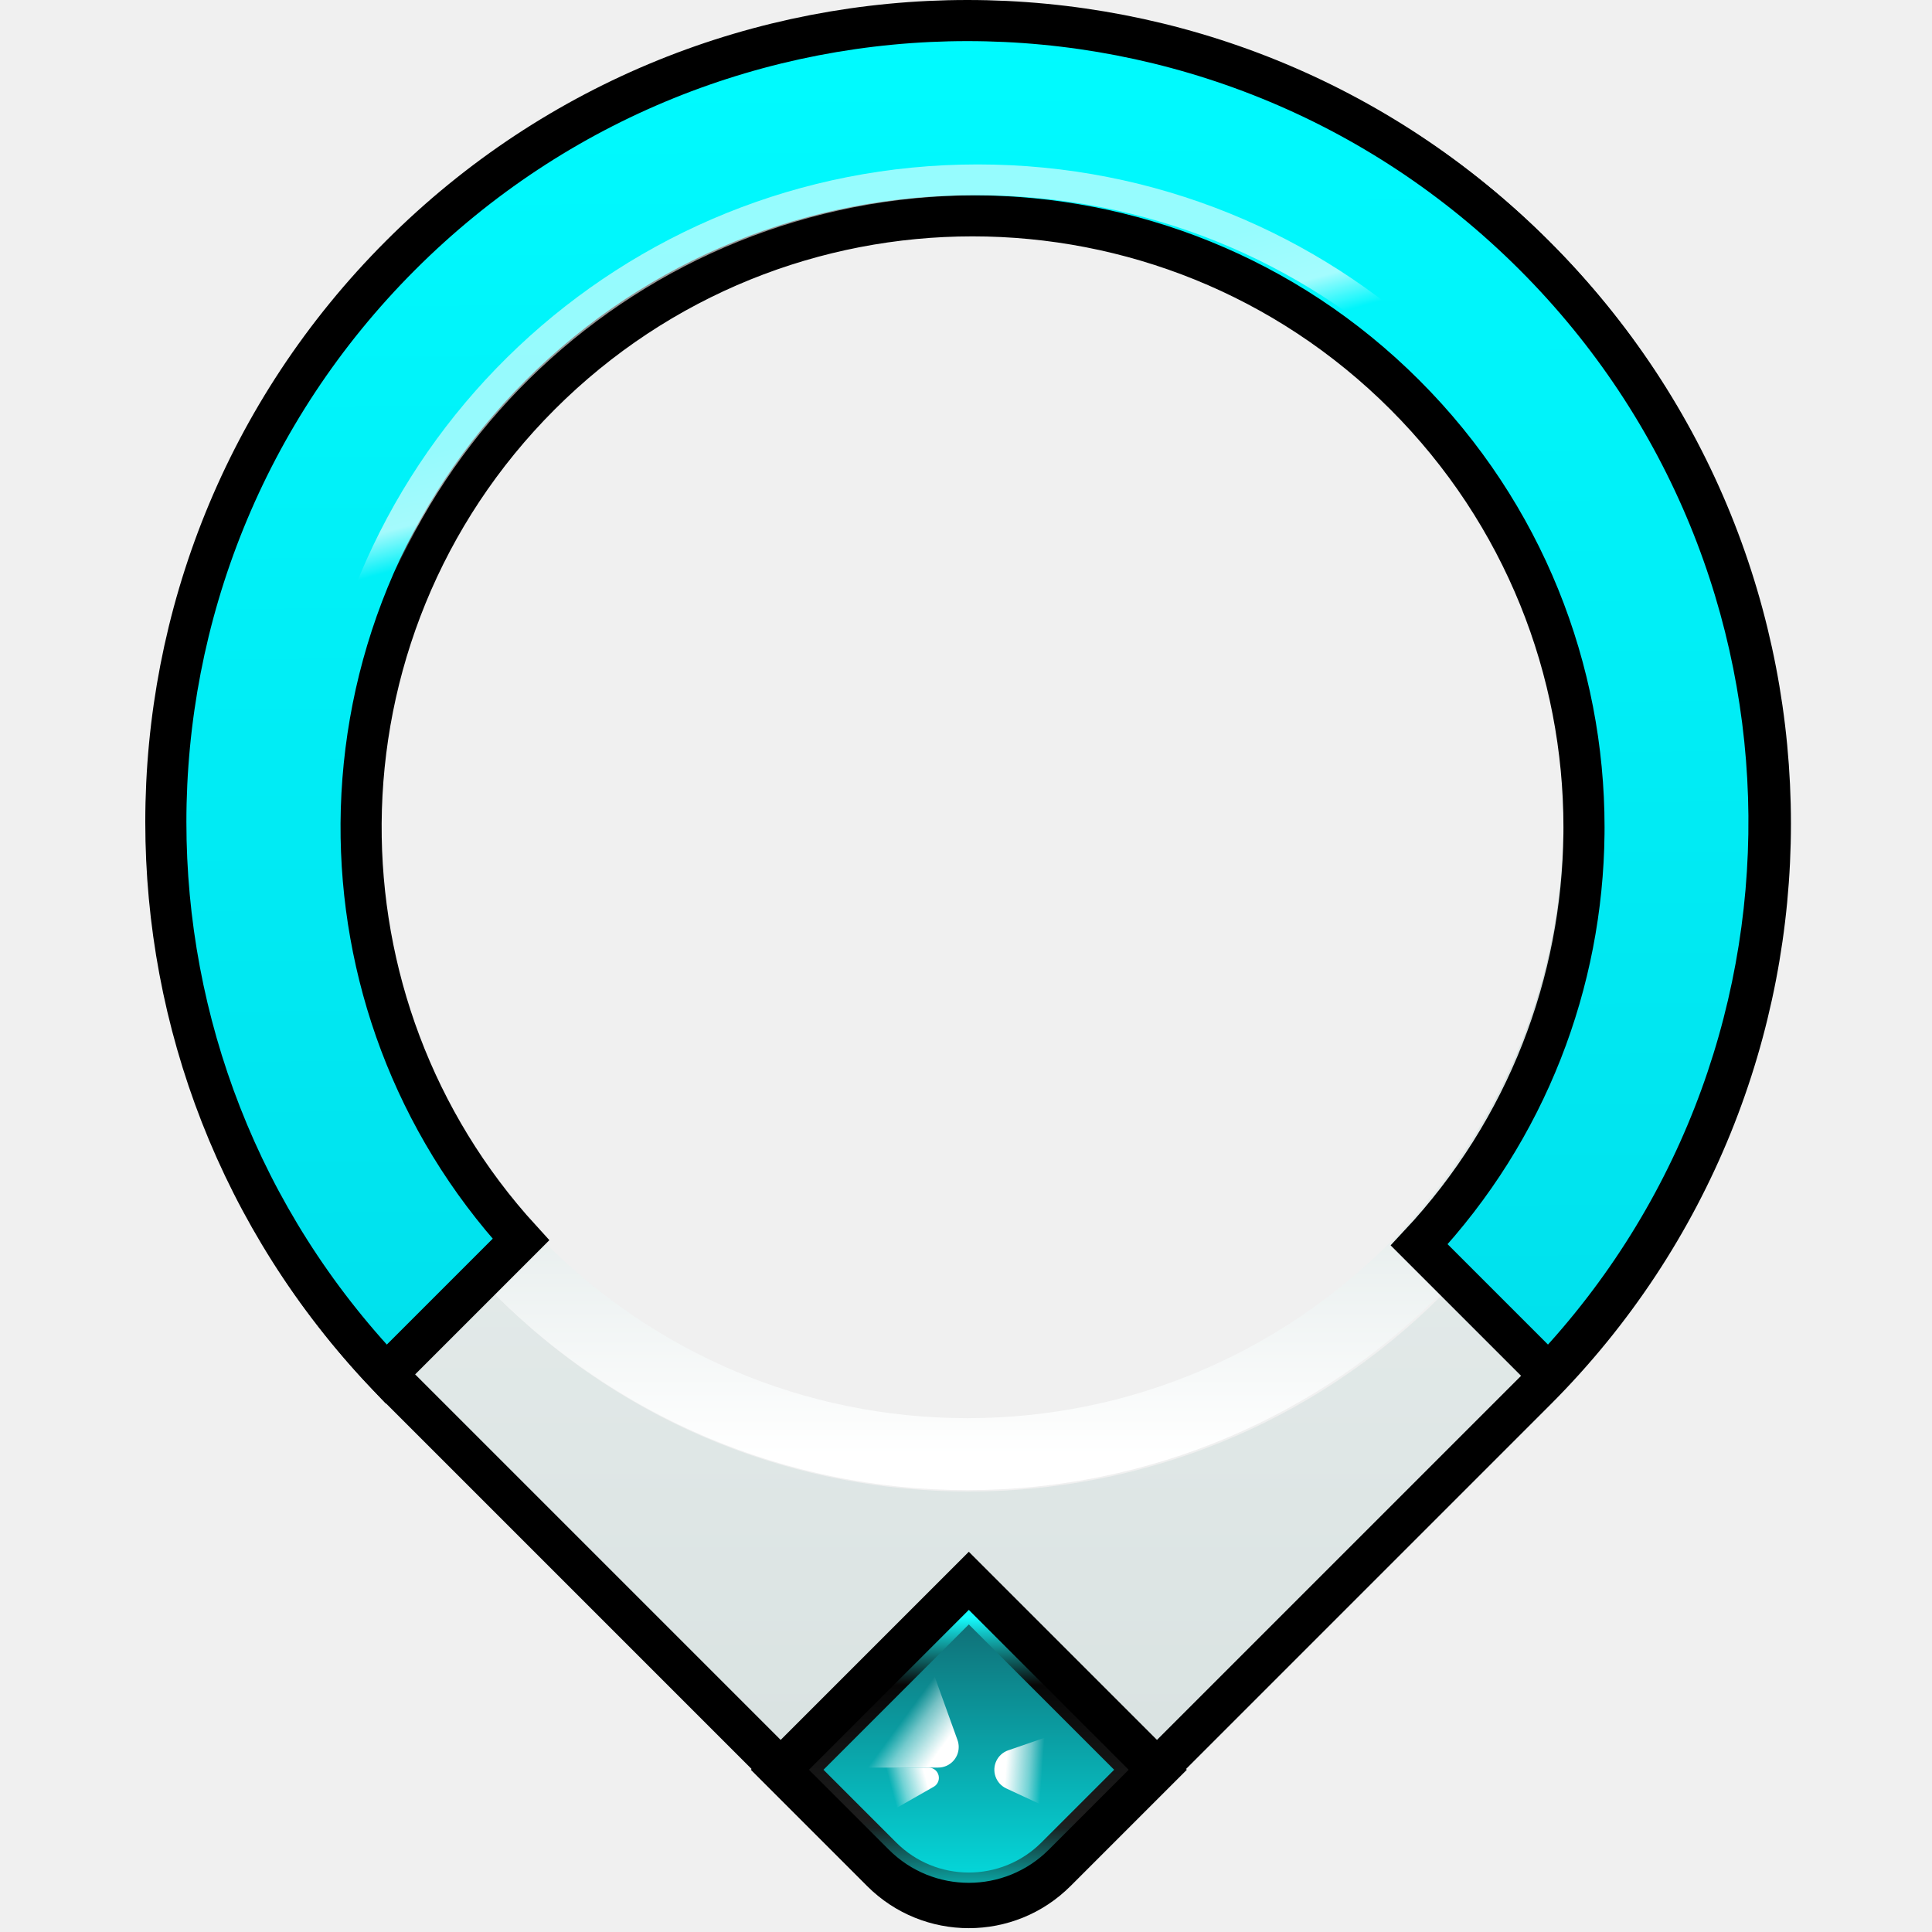
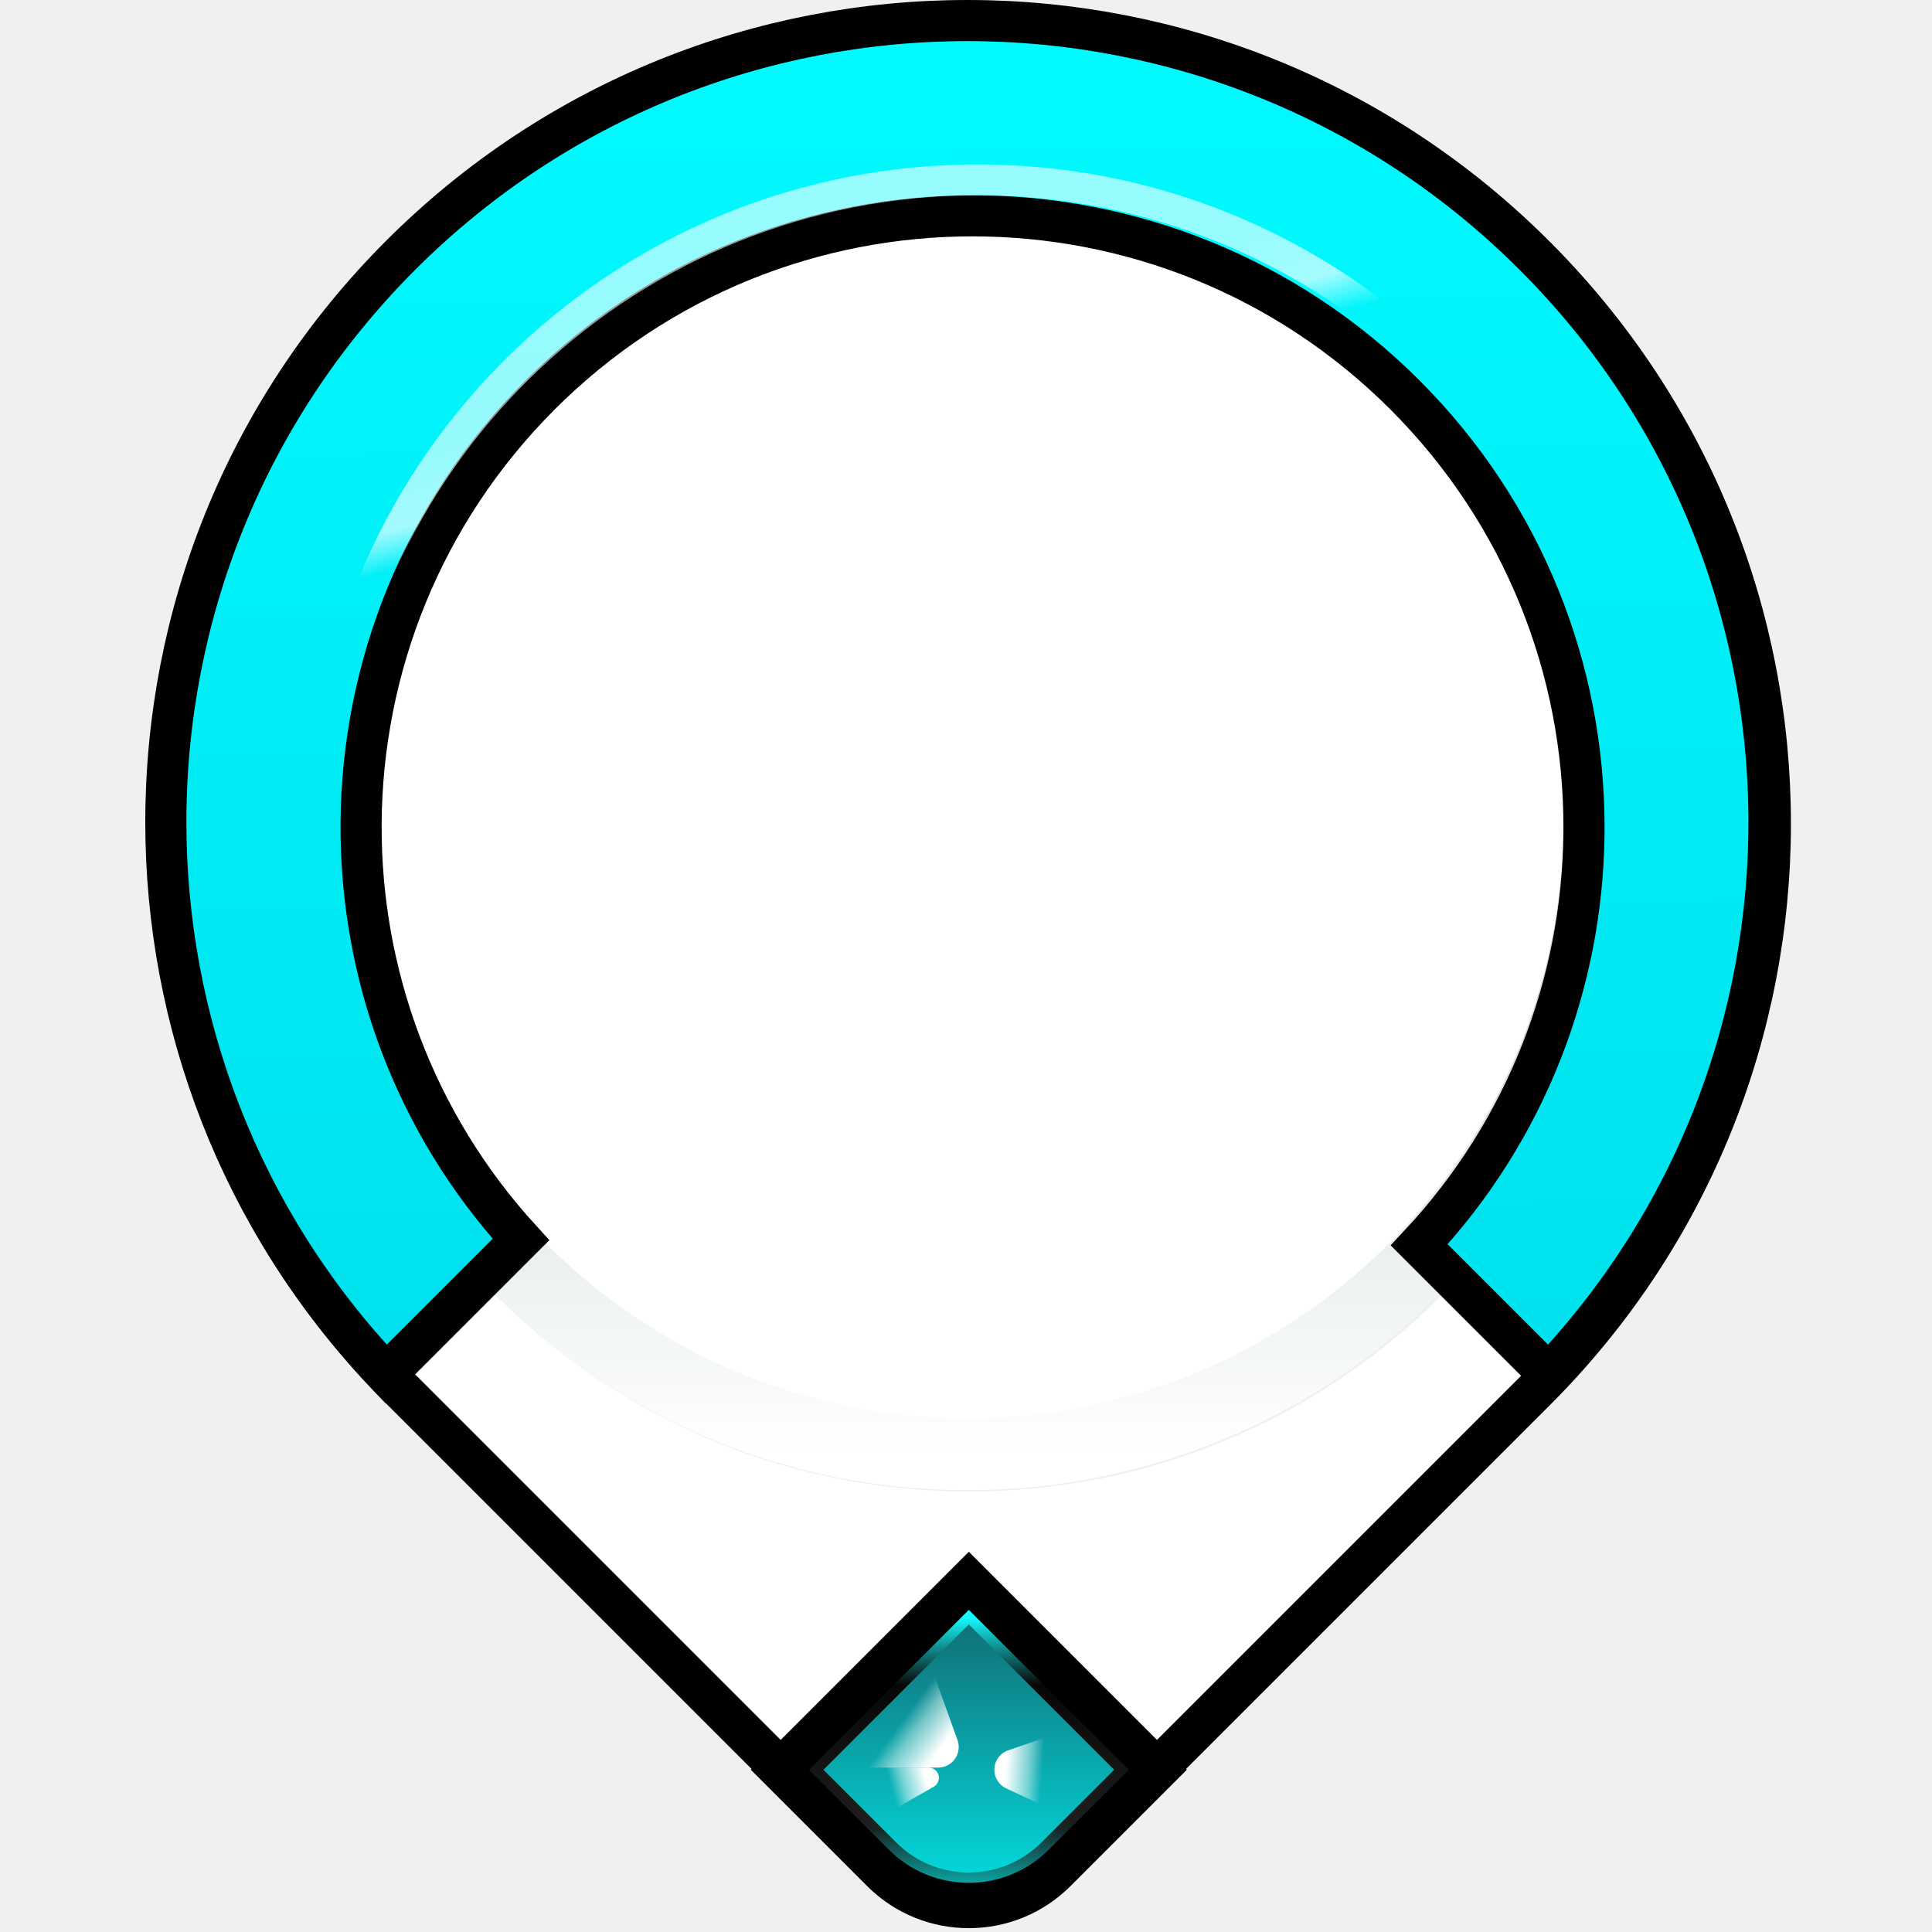
<svg xmlns="http://www.w3.org/2000/svg" width="188px" height="188px" viewBox="0 0 188 188" version="1.1">
  <defs>
-     <linearGradient x1="0%" y1="0%" x2="98.918%" y2="98.918%" id="linearGradient-1">
-       <stop stop-color="#FFFFFF" offset="0%" />
-       <stop stop-color="#D6E0DF" offset="100%" />
-     </linearGradient>
-     <linearGradient x1="50%" y1="3.55271368e-13%" x2="50%" y2="100%" id="linearGradient-2">
+     <linearGradient x1="50%" y1="3.55271368e-13%" x2="50%" y2="100%" id="linearGradient-1">
      <stop stop-color="#7EA19E" offset="0%" />
      <stop stop-color="#9FB9B7" offset="25.921%" />
      <stop stop-color="#FFFFFF" offset="100%" />
    </linearGradient>
-     <linearGradient x1="84.064%" y1="14.745%" x2="21.041%" y2="78.499%" id="linearGradient-3">
+     <linearGradient x1="84.064%" y1="14.745%" x2="21.041%" y2="78.499%" id="linearGradient-2">
      <stop stop-color="#00FBFF" offset="0%" />
      <stop stop-color="#00DEEB" offset="100%" />
    </linearGradient>
-     <linearGradient x1="20.953%" y1="38.991%" x2="28.459%" y2="51.876%" id="linearGradient-4">
+     <linearGradient x1="20.953%" y1="38.991%" x2="28.459%" y2="51.876%" id="linearGradient-3">
      <stop stop-color="#FFFFFF" stop-opacity="0.588" offset="0%" />
      <stop stop-color="#FFFFFF" stop-opacity="0.645" offset="61.735%" />
      <stop stop-color="#FFFFFF" stop-opacity="0" offset="100%" />
    </linearGradient>
-     <linearGradient x1="100%" y1="100%" x2="0%" y2="0%" id="linearGradient-5">
+     <linearGradient x1="100%" y1="100%" x2="0%" y2="0%" id="linearGradient-4">
      <stop stop-color="#02E9EB" offset="0%" />
      <stop stop-color="#106E75" offset="100%" />
    </linearGradient>
-     <linearGradient x1="0%" y1="0%" x2="100%" y2="100%" id="linearGradient-6">
+     <linearGradient x1="0%" y1="0%" x2="100%" y2="100%" id="linearGradient-5">
      <stop stop-color="#15FCFF" offset="0%" />
      <stop stop-color="#0A0A0A" offset="21.823%" />
      <stop stop-color="#070707" offset="22.307%" />
      <stop stop-color="#1D1D1D" offset="66.729%" />
      <stop stop-color="#192323" offset="69.146%" />
      <stop stop-color="#00FFFD" offset="100%" />
    </linearGradient>
-     <linearGradient x1="50%" y1="50%" x2="11.422%" y2="72.798%" id="linearGradient-7">
+     <linearGradient x1="50%" y1="50%" x2="11.422%" y2="72.798%" id="linearGradient-6">
      <stop stop-color="#FFFFFF" stop-opacity="0" offset="0%" />
      <stop stop-color="#FFFFFF" stop-opacity="0.431" offset="35.314%" />
      <stop stop-color="#FFFFFF" offset="100%" />
    </linearGradient>
-     <linearGradient x1="50%" y1="50%" x2="11.422%" y2="54.503%" id="linearGradient-8">
+     <linearGradient x1="50%" y1="50%" x2="11.422%" y2="54.503%" id="linearGradient-7">
      <stop stop-color="#FFFFFF" stop-opacity="0" offset="0%" />
      <stop stop-color="#FFFFFF" stop-opacity="0.431" offset="35.314%" />
      <stop stop-color="#FFFFFF" offset="100%" />
    </linearGradient>
-     <linearGradient x1="50%" y1="50%" x2="11.422%" y2="72.631%" id="linearGradient-9">
+     <linearGradient x1="50%" y1="50%" x2="11.422%" y2="72.631%" id="linearGradient-8">
      <stop stop-color="#FFFFFF" stop-opacity="0" offset="0%" />
      <stop stop-color="#FFFFFF" stop-opacity="0.431" offset="35.314%" />
      <stop stop-color="#FFFFFF" offset="100%" />
    </linearGradient>
  </defs>
  <g id="页面-1" stroke="none" stroke-width="1" fill="none" fill-rule="evenodd">
    <g id="loc_found_line_2.0">
-       <path d="M94.274,0.137 C138.457,0.137 174.274,35.954 174.274,80.137 L174.274,145.137 C174.274,153.421 167.558,160.137 159.274,160.137 L94.274,160.137 C50.091,160.137 14.274,124.32 14.274,80.137 C14.274,35.954 50.091,0.137 94.274,0.137 Z M94.274,15.137 C58.376,15.137 29.274,44.239 29.274,80.137 C29.274,116.036 58.376,145.137 94.274,145.137 C130.173,145.137 159.274,116.036 159.274,80.137 C159.274,44.239 130.173,15.137 94.274,15.137 Z" id="形状结合备份-32" fill="url(#linearGradient-1)" transform="translate(94.27417, 80.13708) rotate(-315) translate(-94.27417, -80.13708) " />
+       <path d="M94.274,0.137 C138.457,0.137 174.274,35.954 174.274,80.137 L174.274,145.137 C174.274,153.421 167.558,160.137 159.274,160.137 L94.274,160.137 C50.091,160.137 14.274,124.32 14.274,80.137 C14.274,35.954 50.091,0.137 94.274,0.137 Z M94.274,15.137 C58.376,15.137 29.274,44.239 29.274,80.137 C29.274,116.036 58.376,145.137 94.274,145.137 C130.173,145.137 159.274,116.036 159.274,80.137 C159.274,44.239 130.173,15.137 94.274,15.137 Z" id="形状结合备份-32" fill="#FFFFFF" transform="translate(94.27417, 80.13708) rotate(-315) translate(-94.27417, -80.13708) " />
      <path d="M94.274,2.137 C115.813,2.137 135.313,10.868 149.428,24.983 C163.544,39.098 172.274,58.598 172.274,80.137 L172.274,80.137 L172.274,145.137 C172.274,148.727 170.819,151.977 168.467,154.329 C166.114,156.682 162.864,158.137 159.274,158.137 L159.274,158.137 L94.274,158.137 C72.735,158.137 53.235,149.407 39.12,135.291 C25.005,121.176 16.274,101.676 16.274,80.137 C16.274,58.598 25.005,39.098 39.12,24.983 C53.235,10.868 72.735,2.137 94.274,2.137 Z" id="形状结合备份-35" stroke="#000000" stroke-width="4" transform="translate(94.27417, 80.13708) rotate(-315) translate(-94.27417, -80.13708) " />
-       <circle id="椭圆形备份-23" stroke="url(#linearGradient-2)" stroke-width="7" transform="translate(94.13708, 80) rotate(-360) translate(-94.13708, -80) " cx="94.137" cy="80" r="61.5" />
-       <path d="M94.137,2 C115.676,2 135.176,10.73 149.291,24.846 C163.407,38.961 172.137,58.461 172.137,80 C172.137,101.306 163.595,120.616 149.749,134.693 C135.881,148.793 116.692,157.643 95.436,157.989 L96.137,157.974 L96.137,140.174 C111.546,139.665 125.472,133.297 135.758,123.227 L136.21,122.78 C146.977,112.013 153.637,97.138 153.637,80.707 C153.637,64.277 146.977,49.402 136.21,38.634 C125.443,27.867 110.568,21.207 94.137,21.207 C77.839,21.207 63.072,27.76 52.325,38.375 C42.003,48.571 35.391,62.515 34.698,78 L34.698,78 L16.162,78 C16.684,57.255 25.306,38.523 38.983,24.846 C53.098,10.73 72.598,2 94.137,2 Z" id="形状结合备份" stroke="#000000" stroke-width="4" fill="url(#linearGradient-3)" transform="translate(94.13708, 80) rotate(-45) translate(-94.13708, -80) " />
-       <path d="M95.137,16 C129.757,16 158.067,42.964 160.137,76.999 L157.126,76.999 C155.06,44.622 128.096,19 95.137,19 C62.178,19 35.214,44.622 33.149,76.999 L30.137,76.999 C32.207,42.964 60.517,16 95.137,16 Z" id="形状结合备份-39" fill="url(#linearGradient-4)" />
+       <circle id="椭圆形备份-23" stroke="url(#linearGradient-1)" stroke-width="7" fill="#FFFFFF" transform="translate(94.13708, 80) rotate(-360) translate(-94.13708, -80) " cx="94.137" cy="80" r="61.5" />
+       <path d="M94.137,2 C115.676,2 135.176,10.73 149.291,24.846 C163.407,38.961 172.137,58.461 172.137,80 C172.137,101.306 163.595,120.616 149.749,134.693 C135.881,148.793 116.692,157.643 95.436,157.989 L96.137,157.974 L96.137,140.174 C111.546,139.665 125.472,133.297 135.758,123.227 L136.21,122.78 C146.977,112.013 153.637,97.138 153.637,80.707 C153.637,64.277 146.977,49.402 136.21,38.634 C125.443,27.867 110.568,21.207 94.137,21.207 C77.839,21.207 63.072,27.76 52.325,38.375 C42.003,48.571 35.391,62.515 34.698,78 L34.698,78 L16.162,78 C16.684,57.255 25.306,38.523 38.983,24.846 C53.098,10.73 72.598,2 94.137,2 Z" id="形状结合备份" stroke="#000000" stroke-width="4" fill="url(#linearGradient-2)" transform="translate(94.13708, 80) rotate(-45) translate(-94.13708, -80) " />
+       <path d="M95.137,16 C129.757,16 158.067,42.964 160.137,76.999 L157.126,76.999 C155.06,44.622 128.096,19 95.137,19 C62.178,19 35.214,44.622 33.149,76.999 L30.137,76.999 C32.207,42.964 60.517,16 95.137,16 Z" id="形状结合备份-39" fill="url(#linearGradient-3)" />
      <path d="M79.274,157.213 L109.274,157.213 L109.274,173.213 C109.274,180.945 103.006,187.213 95.274,187.213 L79.274,187.213 L79.274,187.213 L79.274,157.213 Z" id="矩形备份-34" fill="#000000" transform="translate(94.27417, 172.2132) rotate(-315) translate(-94.27417, -172.2132) " />
-       <path d="M104.774,161.713 L104.774,172.213 C104.774,175.113 103.599,177.738 101.699,179.638 C99.799,181.538 97.174,182.713 94.274,182.713 L94.274,182.713 L83.774,182.713 L83.774,161.713 L104.774,161.713 Z" id="矩形备份-37" stroke="url(#linearGradient-6)" fill="url(#linearGradient-5)" transform="translate(94.27417, 172.2132) rotate(-315) translate(-94.27417, -172.2132) " />
-       <path d="M83.101,169.322 L85.378,163 L85.378,163 L94.137,172 L84.983,172 C83.878,172 82.983,171.105 82.983,170 C82.983,169.769 83.023,169.54 83.101,169.322 Z" id="路径备份-36" fill="url(#linearGradient-7)" transform="translate(88.13708, 167.5) scale(-1, 1) translate(-88.13708, -167.5) " />
-       <path d="M85.419,174.131 L89.16,172 L89.16,172 L94.137,176 L85.913,176 C85.361,176 84.913,175.552 84.913,175 C84.913,174.641 85.106,174.309 85.419,174.131 Z" id="路径备份-39" fill="url(#linearGradient-8)" transform="translate(88.13708, 174) scale(-1, -1) rotate(-360) translate(-88.13708, -174) " />
-       <path d="M97.559,172.701 L100.358,168.706 L100.358,168.706 L105.489,174.669 L99.577,175.812 C98.492,176.022 97.443,175.313 97.234,174.229 C97.131,173.696 97.248,173.145 97.559,172.701 Z" id="路径备份-42" fill="url(#linearGradient-9)" transform="translate(100.1052, 172.7287) scale(1, -1) rotate(-330) translate(-100.1052, -172.7287) " />
+       <path d="M104.774,161.713 L104.774,172.213 C104.774,175.113 103.599,177.738 101.699,179.638 C99.799,181.538 97.174,182.713 94.274,182.713 L94.274,182.713 L83.774,182.713 L83.774,161.713 L104.774,161.713 Z" id="矩形备份-37" stroke="url(#linearGradient-5)" fill="url(#linearGradient-4)" transform="translate(94.27417, 172.2132) rotate(-315) translate(-94.27417, -172.2132) " />
+       <path d="M83.101,169.322 L85.378,163 L85.378,163 L94.137,172 L84.983,172 C83.878,172 82.983,171.105 82.983,170 C82.983,169.769 83.023,169.54 83.101,169.322 Z" id="路径备份-36" fill="url(#linearGradient-6)" transform="translate(88.13708, 167.5) scale(-1, 1) translate(-88.13708, -167.5) " />
+       <path d="M85.419,174.131 L89.16,172 L89.16,172 L94.137,176 L85.913,176 C85.361,176 84.913,175.552 84.913,175 C84.913,174.641 85.106,174.309 85.419,174.131 Z" id="路径备份-39" fill="url(#linearGradient-7)" transform="translate(88.13708, 174) scale(-1, -1) rotate(-360) translate(-88.13708, -174) " />
+       <path d="M97.559,172.701 L100.358,168.706 L100.358,168.706 L105.489,174.669 L99.577,175.812 C98.492,176.022 97.443,175.313 97.234,174.229 C97.131,173.696 97.248,173.145 97.559,172.701 Z" id="路径备份-42" fill="url(#linearGradient-8)" transform="translate(100.1052, 172.7287) scale(1, -1) rotate(-330) translate(-100.1052, -172.7287) " />
    </g>
  </g>
</svg>
